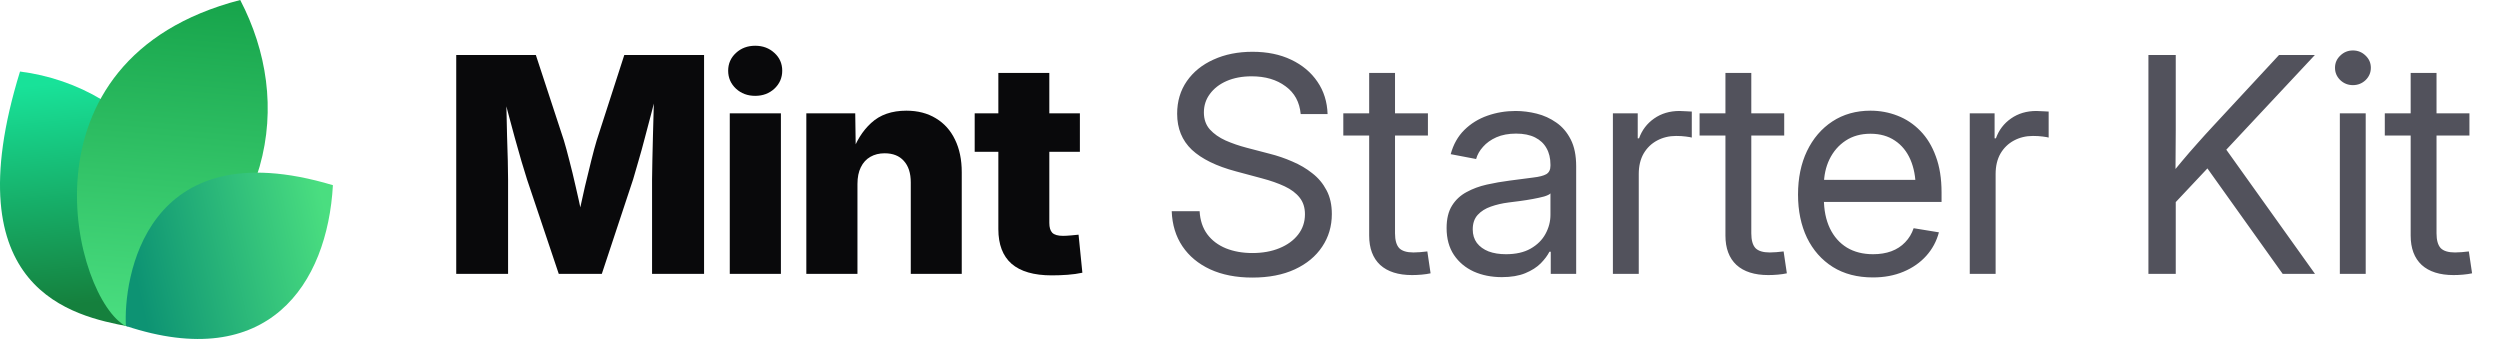
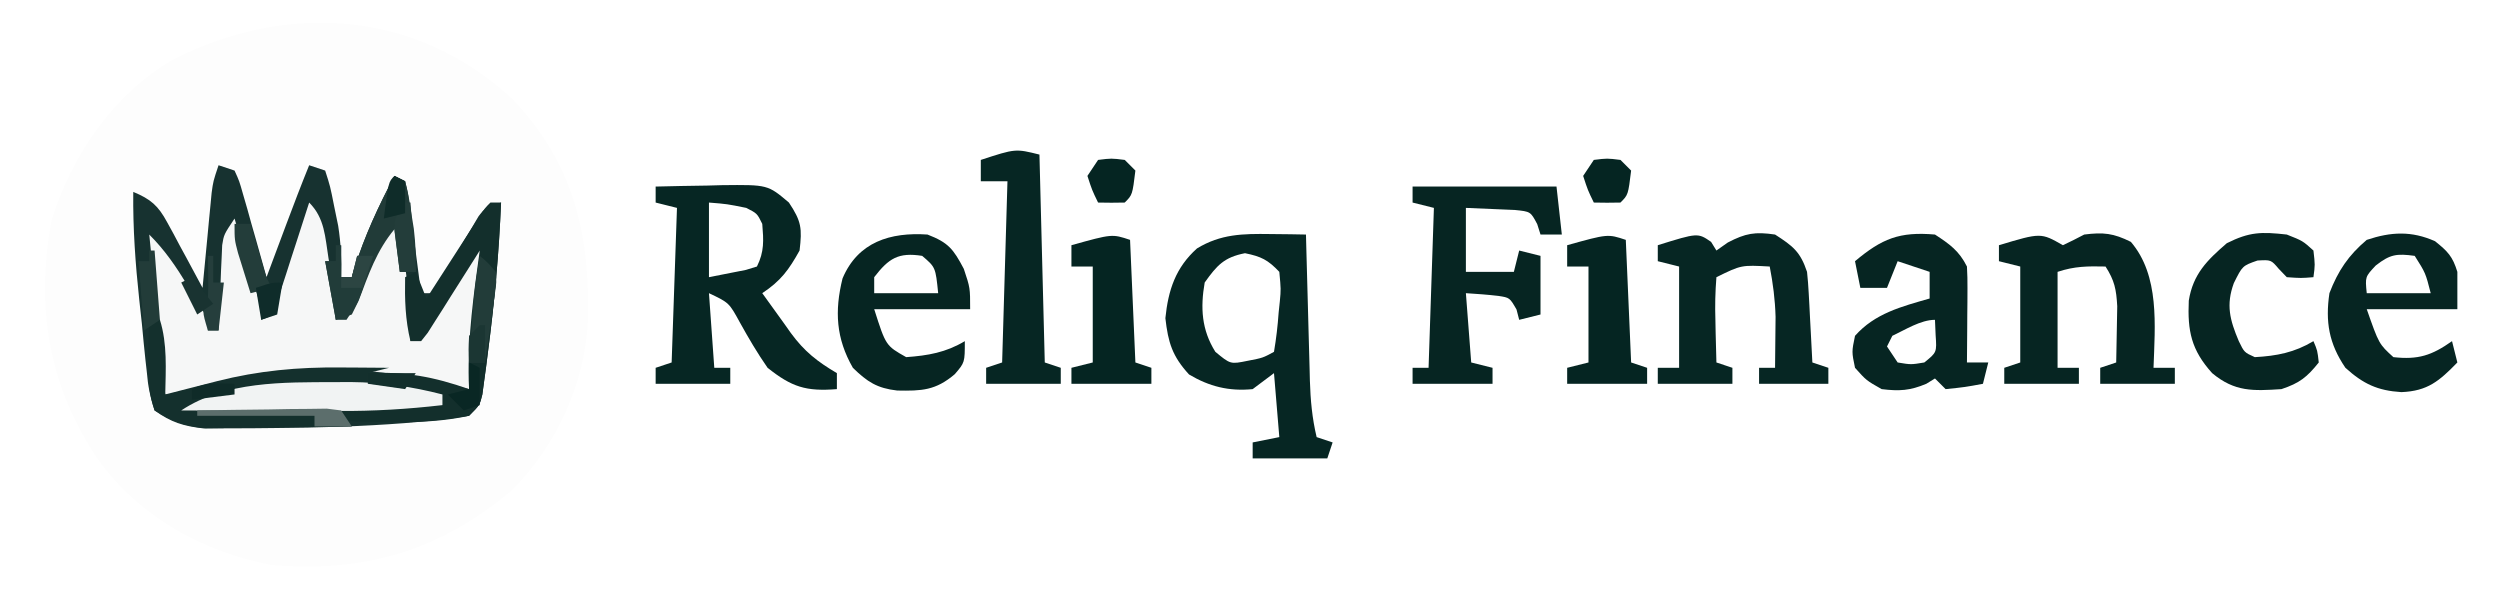
- <svg xmlns="http://www.w3.org/2000/svg" width="177" height="24" viewBox="0 0 177 24" fill="none">
-   <path d="M9.061 23.108C5.268 22.377 -3.391 20.627 1.417 5.064C9.634 6.099 16.973 14.064 9.061 23.108Z" fill="url(#paint0_linear_17557_2020)" />
-   <path d="M8.919 23.094C5.276 21.222 0.784 4.209 17.007 0C20.757 7.193 19.621 16.545 8.919 23.094Z" fill="url(#paint1_linear_17557_2020)" />
-   <path d="M8.914 23.079C8.735 19.882 10.159 9.085 23.57 13.111C23.181 20.123 18.984 26.418 8.914 23.079Z" fill="url(#paint2_linear_17557_2020)" />
-   <path d="M32.301 19.392V3.894H37.938L39.925 9.948C40.036 10.315 40.164 10.787 40.31 11.362C40.462 11.938 40.611 12.552 40.757 13.204C40.91 13.855 41.048 14.483 41.173 15.086C41.305 15.682 41.412 16.192 41.495 16.615H40.695C40.771 16.192 40.871 15.682 40.996 15.086C41.128 14.49 41.267 13.866 41.412 13.214C41.565 12.562 41.714 11.948 41.86 11.373C42.005 10.79 42.133 10.315 42.244 9.948L44.2 3.894H49.848V19.392H46.166V12.704C46.166 12.357 46.173 11.917 46.187 11.383C46.2 10.849 46.214 10.27 46.228 9.646C46.249 9.022 46.266 8.391 46.28 7.753C46.301 7.115 46.311 6.519 46.311 5.964H46.623C46.485 6.561 46.332 7.181 46.166 7.826C45.999 8.471 45.833 9.102 45.666 9.719C45.507 10.336 45.351 10.901 45.198 11.414C45.053 11.928 44.928 12.357 44.824 12.704L42.608 19.392H39.561L37.314 12.704C37.203 12.357 37.072 11.928 36.919 11.414C36.773 10.901 36.614 10.34 36.441 9.729C36.274 9.112 36.104 8.481 35.931 7.836C35.764 7.192 35.608 6.567 35.463 5.964H35.827C35.834 6.512 35.844 7.105 35.858 7.743C35.872 8.374 35.886 9.005 35.9 9.636C35.92 10.26 35.938 10.839 35.952 11.373C35.965 11.907 35.972 12.351 35.972 12.704V19.392H32.301ZM51.668 19.392V8.024H55.288V19.392H51.668ZM53.468 6.786C52.927 6.786 52.473 6.616 52.105 6.276C51.738 5.93 51.554 5.507 51.554 5.007C51.554 4.508 51.738 4.088 52.105 3.749C52.473 3.409 52.927 3.239 53.468 3.239C54.009 3.239 54.463 3.409 54.83 3.749C55.198 4.082 55.382 4.501 55.382 5.007C55.382 5.507 55.198 5.93 54.83 6.276C54.463 6.616 54.009 6.786 53.468 6.786ZM60.708 13.027V19.392H57.088V8.024H60.551L60.593 10.967H60.281C60.593 10.024 61.061 9.268 61.685 8.7C62.309 8.124 63.138 7.836 64.171 7.836C64.975 7.836 65.672 8.017 66.262 8.377C66.851 8.731 67.302 9.234 67.614 9.885C67.933 10.537 68.092 11.307 68.092 12.194V19.392H64.483V12.912C64.483 12.26 64.32 11.754 63.994 11.394C63.675 11.033 63.221 10.853 62.632 10.853C62.25 10.853 61.914 10.936 61.623 11.102C61.332 11.269 61.106 11.515 60.947 11.841C60.787 12.16 60.708 12.555 60.708 13.027ZM76.456 8.024V10.749H69.008V8.024H76.456ZM70.683 5.163H74.292V15.783C74.292 16.102 74.361 16.334 74.5 16.48C74.646 16.625 74.899 16.698 75.259 16.698C75.405 16.698 75.596 16.688 75.831 16.667C76.074 16.646 76.251 16.629 76.362 16.615L76.632 19.309C76.313 19.378 75.963 19.427 75.582 19.455C75.207 19.482 74.836 19.496 74.469 19.496C73.2 19.496 72.25 19.222 71.619 18.674C70.995 18.127 70.683 17.308 70.683 16.22V5.163Z" fill="#09090B" />
-   <path d="M88.667 19.652C87.523 19.652 86.528 19.458 85.682 19.07C84.843 18.681 84.188 18.137 83.716 17.437C83.245 16.736 82.992 15.908 82.957 14.951H84.933C84.968 15.596 85.148 16.14 85.474 16.584C85.8 17.021 86.24 17.354 86.795 17.582C87.35 17.804 87.974 17.915 88.667 17.915C89.388 17.915 90.026 17.801 90.581 17.572C91.143 17.343 91.583 17.024 91.902 16.615C92.228 16.199 92.391 15.717 92.391 15.169C92.391 14.698 92.266 14.306 92.017 13.994C91.767 13.675 91.413 13.408 90.956 13.193C90.498 12.978 89.954 12.787 89.323 12.621L87.502 12.132C86.123 11.765 85.082 11.255 84.382 10.603C83.689 9.944 83.342 9.095 83.342 8.055C83.342 7.174 83.571 6.404 84.028 5.746C84.486 5.087 85.117 4.577 85.921 4.217C86.726 3.849 87.645 3.666 88.678 3.666C89.718 3.666 90.63 3.853 91.413 4.227C92.204 4.602 92.824 5.122 93.275 5.787C93.726 6.446 93.965 7.209 93.993 8.076H92.089C92.013 7.23 91.656 6.574 91.018 6.11C90.387 5.638 89.586 5.403 88.615 5.403C87.95 5.403 87.36 5.513 86.847 5.735C86.341 5.957 85.946 6.262 85.661 6.651C85.377 7.032 85.235 7.469 85.235 7.961C85.235 8.447 85.377 8.849 85.661 9.168C85.946 9.48 86.317 9.74 86.774 9.948C87.232 10.149 87.724 10.319 88.251 10.457L89.884 10.884C90.439 11.023 90.977 11.206 91.496 11.435C92.023 11.657 92.495 11.934 92.911 12.267C93.334 12.593 93.67 12.995 93.92 13.474C94.17 13.945 94.294 14.504 94.294 15.149C94.294 16.015 94.066 16.788 93.608 17.468C93.157 18.148 92.512 18.681 91.673 19.07C90.834 19.458 89.832 19.652 88.667 19.652ZM101.097 8.024V9.594H95.106V8.024H101.097ZM96.937 5.163H98.767V16.521C98.767 17 98.865 17.347 99.059 17.562C99.26 17.77 99.6 17.874 100.078 17.874C100.21 17.874 100.366 17.867 100.546 17.853C100.733 17.832 100.903 17.815 101.056 17.801L101.285 19.351C101.097 19.392 100.886 19.423 100.65 19.444C100.414 19.465 100.189 19.475 99.974 19.475C98.996 19.475 98.244 19.236 97.717 18.758C97.197 18.272 96.937 17.579 96.937 16.677V5.163ZM106.33 19.621C105.595 19.621 104.932 19.489 104.343 19.226C103.754 18.955 103.285 18.564 102.939 18.05C102.592 17.53 102.419 16.896 102.419 16.147C102.419 15.495 102.547 14.965 102.804 14.556C103.06 14.146 103.403 13.828 103.833 13.599C104.263 13.363 104.742 13.186 105.269 13.068C105.796 12.95 106.333 12.857 106.881 12.787C107.574 12.69 108.132 12.617 108.555 12.569C108.978 12.52 109.287 12.441 109.481 12.33C109.675 12.212 109.772 12.014 109.772 11.737V11.654C109.772 11.203 109.679 10.815 109.492 10.489C109.311 10.163 109.041 9.91 108.68 9.729C108.32 9.549 107.872 9.459 107.338 9.459C106.805 9.459 106.34 9.546 105.945 9.719C105.556 9.892 105.241 10.118 104.998 10.395C104.755 10.665 104.593 10.953 104.509 11.258L102.71 10.915C102.897 10.222 103.22 9.65 103.677 9.199C104.135 8.748 104.679 8.412 105.31 8.19C105.941 7.968 106.607 7.857 107.307 7.857C107.8 7.857 108.295 7.92 108.795 8.044C109.301 8.169 109.765 8.381 110.188 8.679C110.611 8.97 110.951 9.369 111.208 9.875C111.464 10.374 111.593 11.005 111.593 11.768V19.392H109.793V17.822H109.7C109.568 18.085 109.363 18.359 109.086 18.643C108.809 18.921 108.444 19.153 107.994 19.34C107.543 19.527 106.988 19.621 106.33 19.621ZM106.621 17.998C107.321 17.998 107.904 17.867 108.368 17.603C108.84 17.333 109.19 16.986 109.419 16.563C109.654 16.133 109.772 15.682 109.772 15.211V13.692C109.703 13.769 109.554 13.841 109.325 13.911C109.096 13.973 108.829 14.032 108.524 14.088C108.226 14.143 107.921 14.192 107.609 14.233C107.304 14.275 107.033 14.309 106.798 14.337C106.354 14.393 105.938 14.49 105.549 14.628C105.168 14.76 104.86 14.954 104.624 15.211C104.388 15.467 104.27 15.811 104.27 16.241C104.27 16.615 104.367 16.934 104.561 17.198C104.762 17.461 105.04 17.662 105.393 17.801C105.747 17.933 106.156 17.998 106.621 17.998ZM114.193 19.392V8.024H115.951V9.792H116.045C116.253 9.209 116.61 8.741 117.116 8.388C117.622 8.034 118.219 7.857 118.905 7.857C119.058 7.857 119.217 7.864 119.384 7.878C119.55 7.885 119.682 7.892 119.779 7.899V9.74C119.716 9.719 119.578 9.695 119.363 9.667C119.155 9.639 118.922 9.625 118.666 9.625C118.174 9.625 117.726 9.733 117.324 9.948C116.922 10.163 116.603 10.471 116.367 10.874C116.138 11.276 116.024 11.758 116.024 12.319V19.392H114.193ZM126.322 8.024V9.594H120.33V8.024H126.322ZM122.161 5.163H123.992V16.521C123.992 17 124.089 17.347 124.283 17.562C124.484 17.77 124.824 17.874 125.302 17.874C125.434 17.874 125.59 17.867 125.77 17.853C125.958 17.832 126.127 17.815 126.28 17.801L126.509 19.351C126.322 19.392 126.11 19.423 125.874 19.444C125.639 19.465 125.413 19.475 125.198 19.475C124.221 19.475 123.468 19.236 122.941 18.758C122.421 18.272 122.161 17.579 122.161 16.677V5.163ZM132.604 19.642C131.502 19.642 130.555 19.396 129.765 18.903C128.974 18.404 128.364 17.714 127.934 16.834C127.511 15.946 127.3 14.927 127.3 13.775C127.3 12.611 127.511 11.584 127.934 10.697C128.364 9.802 128.964 9.102 129.734 8.596C130.51 8.089 131.408 7.836 132.428 7.836C133.1 7.836 133.738 7.954 134.341 8.19C134.952 8.426 135.489 8.783 135.954 9.261C136.425 9.74 136.793 10.343 137.056 11.071C137.327 11.792 137.462 12.645 137.462 13.63V14.296H128.433V12.735H136.463L135.631 13.297C135.631 12.541 135.506 11.876 135.257 11.3C135.007 10.725 134.643 10.277 134.165 9.958C133.686 9.632 133.107 9.469 132.428 9.469C131.748 9.469 131.162 9.632 130.67 9.958C130.177 10.284 129.796 10.725 129.526 11.279C129.262 11.827 129.13 12.441 129.13 13.12V14.046C129.13 14.864 129.273 15.572 129.557 16.168C129.841 16.757 130.243 17.211 130.763 17.53C131.283 17.842 131.901 17.998 132.615 17.998C133.093 17.998 133.523 17.929 133.905 17.79C134.293 17.645 134.619 17.433 134.882 17.156C135.153 16.879 135.354 16.546 135.486 16.157L137.275 16.449C137.108 17.08 136.81 17.634 136.38 18.113C135.95 18.591 135.413 18.966 134.768 19.236C134.123 19.507 133.402 19.642 132.604 19.642ZM139.459 19.392V8.024H141.217V9.792H141.311C141.519 9.209 141.876 8.741 142.382 8.388C142.888 8.034 143.485 7.857 144.171 7.857C144.324 7.857 144.483 7.864 144.649 7.878C144.816 7.885 144.948 7.892 145.045 7.899V9.74C144.982 9.719 144.844 9.695 144.629 9.667C144.421 9.639 144.188 9.625 143.932 9.625C143.439 9.625 142.992 9.733 142.59 9.948C142.188 10.163 141.869 10.471 141.633 10.874C141.404 11.276 141.29 11.758 141.29 12.319V19.392H139.459ZM153.429 14.961V12.715C153.783 12.257 154.136 11.82 154.49 11.404C154.844 10.981 155.204 10.565 155.572 10.156C155.939 9.74 156.314 9.327 156.695 8.918L161.355 3.894H163.893L157.277 10.967H157.184L153.429 14.961ZM152.108 19.392V3.894H154.043V9.241L154.022 12.559L154.043 13.505V19.392H152.108ZM161.615 19.392L155.967 11.477L157.173 9.969L163.903 19.392H161.615ZM165.661 19.392V8.024H167.492V19.392H165.661ZM166.587 6.027C166.24 6.027 165.942 5.909 165.692 5.673C165.443 5.43 165.318 5.139 165.318 4.799C165.318 4.459 165.443 4.172 165.692 3.936C165.942 3.693 166.24 3.572 166.587 3.572C166.934 3.572 167.232 3.693 167.482 3.936C167.731 4.172 167.856 4.459 167.856 4.799C167.856 5.139 167.731 5.43 167.482 5.673C167.232 5.909 166.934 6.027 166.587 6.027ZM174.836 8.024V9.594H168.844V8.024H174.836ZM170.675 5.163H172.506V16.521C172.506 17 172.603 17.347 172.797 17.562C172.998 17.77 173.338 17.874 173.816 17.874C173.948 17.874 174.104 17.867 174.284 17.853C174.472 17.832 174.641 17.815 174.794 17.801L175.023 19.351C174.836 19.392 174.624 19.423 174.388 19.444C174.153 19.465 173.927 19.475 173.712 19.475C172.735 19.475 171.982 19.236 171.455 18.758C170.935 18.272 170.675 17.579 170.675 16.677V5.163Z" fill="#52525C" />
-   <defs>
-     <linearGradient id="paint0_linear_17557_2020" x1="3.776" y1="5.916" x2="5.232" y2="21.559" gradientUnits="userSpaceOnUse">
-       <stop stop-color="#18E299" />
-       <stop offset="1" stop-color="#15803D" />
-     </linearGradient>
-     <linearGradient id="paint1_linear_17557_2020" x1="12.171" y1="-0.718" x2="10.19" y2="22.983" gradientUnits="userSpaceOnUse">
-       <stop stop-color="#16A34A" />
-       <stop offset="1" stop-color="#4ADE80" />
-     </linearGradient>
-     <linearGradient id="paint2_linear_17557_2020" x1="23.133" y1="15.353" x2="9.338" y2="18.52" gradientUnits="userSpaceOnUse">
-       <stop stop-color="#4ADE80" />
-       <stop offset="1" stop-color="#0D9373" />
-     </linearGradient>
-   </defs>
+ <svg xmlns="http://www.w3.org/2000/svg" version="1.1" width="469" height="112">
+   <path d="M0 0 C11.556 12.258 14.534 25.407 14.094 41.652 C13.543 53.389 8.143 65.044 -0.188 73.375 C-13.741 84.753 -27.756 88.821 -45.188 87.375 C-58.11 84.956 -70.07 78.285 -77.812 67.562 C-87.075 53.76 -89.522 39.194 -86.535 22.793 C-82.82 10.626 -74.943 -0.865 -63.875 -7.375 C-42.437 -18.297 -18.143 -16.817 0 0 Z " fill="#FDFDFD" transform="translate(96.1875,18.625)" />
+   <path d="M0 0 C0.99 0.33 1.98 0.66 3 1 C3.891 2.949 3.891 2.949 4.605 5.473 C4.997 6.821 4.997 6.821 5.396 8.197 C5.788 9.616 5.788 9.616 6.188 11.062 C6.46 12.012 6.733 12.961 7.014 13.939 C7.687 16.29 8.348 18.643 9 21 C9.41 19.903 9.82 18.806 10.242 17.676 C10.786 16.221 11.331 14.767 11.875 13.312 C12.144 12.591 12.414 11.87 12.691 11.127 C14.087 7.401 15.502 3.687 17 0 C17.99 0.33 18.98 0.66 20 1 C20.949 3.949 20.949 3.949 21.688 7.688 C22.065 9.519 22.065 9.519 22.449 11.387 C22.949 14.667 23.107 17.691 23 21 C23.66 21 24.32 21 25 21 C25.238 20.199 25.238 20.199 25.48 19.383 C27.401 13.251 30.002 7.675 33 2 C33.66 2.33 34.32 2.66 35 3 C35.502 5.041 35.502 5.041 35.852 7.691 C35.98 8.636 36.109 9.58 36.242 10.553 C36.369 11.546 36.495 12.539 36.625 13.562 C36.826 15.058 36.826 15.058 37.031 16.584 C37.362 19.055 37.685 21.527 38 24 C38.66 24 39.32 24 40 24 C41.178 22.499 41.178 22.499 42.277 20.535 C42.709 19.818 43.14 19.1 43.584 18.361 C44.484 16.833 45.382 15.305 46.279 13.775 C46.712 13.057 47.144 12.338 47.59 11.598 C48.176 10.6 48.176 10.6 48.773 9.582 C50 8 50 8 53 7 C52.611 16.355 51.784 25.592 50.562 34.875 C50.379 36.328 50.379 36.328 50.192 37.811 C50.068 38.716 49.944 39.622 49.816 40.555 C49.708 41.364 49.599 42.173 49.487 43.007 C49 45 49 45 47 47 C43.915 47.498 40.92 47.858 37.812 48.125 C36.864 48.208 35.915 48.29 34.938 48.376 C26.823 49.003 18.709 49.24 10.573 49.298 C9.198 49.307 7.823 49.322 6.448 49.341 C4.497 49.365 2.545 49.365 0.594 49.363 C-0.534 49.366 -1.661 49.369 -2.822 49.372 C-6.617 48.928 -8.887 48.242 -12 46 C-12.851 43.367 -13.237 41.466 -13.461 38.77 C-13.541 38.06 -13.622 37.351 -13.704 36.62 C-13.954 34.353 -14.164 32.084 -14.375 29.812 C-14.538 28.304 -14.703 26.795 -14.871 25.287 C-15.598 18.503 -16.081 11.829 -16 5 C-12.719 6.362 -11.322 7.579 -9.641 10.695 C-9.247 11.411 -8.854 12.126 -8.449 12.863 C-8.053 13.61 -7.658 14.356 -7.25 15.125 C-6.633 16.256 -6.633 16.256 -6.004 17.41 C-4.993 19.268 -3.995 21.133 -3 23 C-2.945 22.41 -2.889 21.82 -2.832 21.212 C-2.579 18.537 -2.321 15.862 -2.062 13.188 C-1.975 12.259 -1.888 11.33 -1.799 10.373 C-1.668 9.034 -1.668 9.034 -1.535 7.668 C-1.457 6.846 -1.378 6.024 -1.297 5.177 C-1 3 -1 3 0 0 Z " fill="#173230" transform="translate(41,31)" />
+   <path d="M0 0 C2.944 2.944 2.984 6.474 3.625 10.438 C3.826 11.602 3.826 11.602 4.031 12.791 C4.555 15.893 5 18.849 5 22 C7.392 19.844 8.636 17.971 9.824 14.988 C10.13 14.231 10.437 13.474 10.752 12.693 C11.061 11.908 11.369 11.122 11.688 10.312 C12.008 9.515 12.328 8.718 12.658 7.896 C13.446 5.934 14.224 3.967 15 2 C17.388 5.582 17.667 8.71 18.125 12.875 C18.211 13.583 18.298 14.29 18.387 15.02 C18.818 18.697 19.102 22.298 19 26 C22.85 22.574 25.194 18.655 27.75 14.25 C28.367 13.204 28.367 13.204 28.996 12.137 C30.003 10.428 31.002 8.714 32 7 C33.131 10.392 32.889 12.239 32.441 15.762 C32.234 17.439 32.234 17.439 32.021 19.15 C31.87 20.318 31.719 21.485 31.562 22.688 C31.415 23.866 31.267 25.045 31.115 26.26 C30.749 29.174 30.377 32.087 30 35 C20 33 20 33 17.414 32.448 C4.218 29.997 -9.285 32.564 -22.125 35.633 C-24 36 -24 36 -27 36 C-27.99 26.1 -28.98 16.2 -30 6 C-27.035 8.965 -24.97 12.016 -22.812 15.562 C-22.444 16.152 -22.076 16.742 -21.697 17.35 C-19 21.748 -19 21.748 -19 24 C-18.34 24 -17.68 24 -17 24 C-16.951 22.735 -16.902 21.471 -16.852 20.168 C-16.777 18.508 -16.701 16.848 -16.625 15.188 C-16.579 13.937 -16.579 13.937 -16.531 12.662 C-16.493 11.86 -16.454 11.057 -16.414 10.23 C-16.383 9.492 -16.351 8.754 -16.319 7.993 C-16 6 -16 6 -14 3 C-13.163 5.791 -12.331 8.582 -11.5 11.375 C-11.142 12.566 -11.142 12.566 -10.777 13.781 C-10.552 14.542 -10.326 15.302 -10.094 16.086 C-9.78 17.139 -9.78 17.139 -9.459 18.212 C-9 20 -9 20 -9 22 C-6.815 21.177 -6.815 21.177 -6.13 18.959 C-5.848 18.084 -5.565 17.21 -5.273 16.309 C-4.964 15.364 -4.655 14.42 -4.336 13.447 C-4.019 12.454 -3.702 11.461 -3.375 10.438 C-3.05 9.44 -2.725 8.443 -2.391 7.416 C-1.587 4.946 -0.79 2.474 0 0 Z " fill="#F6F7F7" transform="translate(58,38)" />
+   <path d="M0 0 C3.229 -0.088 6.458 -0.141 9.688 -0.188 C11.056 -0.225 11.056 -0.225 12.451 -0.264 C21.032 -0.357 21.032 -0.357 25 3 C27.356 6.534 27.49 7.836 27 12 C24.96 15.658 23.496 17.669 20 20 C21.385 21.946 22.782 23.881 24.188 25.812 C24.769 26.633 24.769 26.633 25.361 27.471 C27.915 30.953 30.329 32.829 34 35 C34 35.99 34 36.98 34 38 C28.201 38.464 25.535 37.608 21 34 C19.078 31.243 17.443 28.448 15.814 25.514 C13.776 21.789 13.776 21.789 10 20 C10.33 24.62 10.66 29.24 11 34 C11.99 34 12.98 34 14 34 C14 34.99 14 35.98 14 37 C9.38 37 4.76 37 0 37 C0 36.01 0 35.02 0 34 C1.485 33.505 1.485 33.505 3 33 C3.33 23.43 3.66 13.86 4 4 C2.68 3.67 1.36 3.34 0 3 C0 2.01 0 1.02 0 0 Z M10 3 C10 7.62 10 12.24 10 17 C11.464 16.711 12.929 16.422 14.438 16.125 C15.673 15.881 15.673 15.881 16.934 15.633 C17.616 15.424 18.297 15.215 19 15 C20.399 12.201 20.253 10.095 20 7 C19.045 5.044 19.045 5.044 17 4 C13.39 3.27 13.39 3.27 10 3 Z " fill="#062623" transform="translate(123,35)" />
+   <path d="M0 0 C1.258 0.014 2.515 0.027 3.811 0.041 C4.768 0.058 5.725 0.076 6.711 0.094 C6.736 1.067 6.761 2.041 6.787 3.044 C6.881 6.669 6.981 10.293 7.083 13.918 C7.126 15.485 7.168 17.051 7.208 18.617 C7.266 20.874 7.33 23.13 7.395 25.387 C7.411 26.083 7.428 26.779 7.445 27.496 C7.555 31.132 7.868 34.552 8.711 38.094 C10.196 38.589 10.196 38.589 11.711 39.094 C11.381 40.084 11.051 41.074 10.711 42.094 C6.091 42.094 1.471 42.094 -3.289 42.094 C-3.289 41.104 -3.289 40.114 -3.289 39.094 C-0.814 38.599 -0.814 38.599 1.711 38.094 C1.381 34.134 1.051 30.174 0.711 26.094 C-0.609 27.084 -1.929 28.074 -3.289 29.094 C-7.724 29.53 -11.427 28.608 -15.227 26.344 C-18.364 22.921 -19.145 20.367 -19.664 15.781 C-19.13 10.525 -17.755 6.306 -13.734 2.699 C-9.27 -0.012 -5.149 -0.072 0 0 Z M-12.289 9.094 C-13.114 13.826 -12.877 17.972 -10.289 22.094 C-7.46 24.439 -7.46 24.439 -4.227 23.781 C-1.376 23.234 -1.376 23.234 0.711 22.094 C1.134 19.595 1.408 17.236 1.586 14.719 C1.658 14.033 1.73 13.347 1.805 12.641 C2.02 10.378 2.02 10.378 1.711 7.094 C-0.43 4.83 -1.692 4.216 -4.727 3.594 C-8.652 4.36 -9.982 5.864 -12.289 9.094 Z " fill="#062623" transform="translate(238.2891,43.90625)" />
+   <path d="M0 0 C8.91 0 17.82 0 27 0 C27.33 2.97 27.66 5.94 28 9 C26.68 9 25.36 9 24 9 C23.796 8.355 23.593 7.711 23.383 7.047 C22.133 4.688 22.133 4.688 19.18 4.391 C18.089 4.344 16.999 4.298 15.875 4.25 C13.936 4.168 11.998 4.085 10 4 C10 7.96 10 11.92 10 16 C12.97 16 15.94 16 19 16 C19.33 14.68 19.66 13.36 20 12 C21.32 12.33 22.64 12.66 24 13 C24 16.63 24 20.26 24 24 C22.68 24.33 21.36 24.66 20 25 C19.835 24.361 19.67 23.721 19.5 23.062 C18.218 20.839 18.218 20.839 16.086 20.512 C14.064 20.272 12.032 20.131 10 20 C10.33 24.29 10.66 28.58 11 33 C12.32 33.33 13.64 33.66 15 34 C15 34.99 15 35.98 15 37 C10.05 37 5.1 37 0 37 C0 36.01 0 35.02 0 34 C0.99 34 1.98 34 3 34 C3.33 24.1 3.66 14.2 4 4 C2.68 3.67 1.36 3.34 0 3 C0 2.01 0 1.02 0 0 Z " fill="#062522" transform="translate(265,35)" />
+   <path d="M0 0 C1.351 -0.63 2.683 -1.303 4 -2 C7.595 -2.459 9.497 -2.252 12.75 -0.625 C18.181 5.711 17.271 15.084 17 23 C18.32 23 19.64 23 21 23 C21 23.99 21 24.98 21 26 C16.38 26 11.76 26 7 26 C7 25.01 7 24.02 7 23 C7.99 22.67 8.98 22.34 10 22 C10.054 19.75 10.093 17.5 10.125 15.25 C10.148 13.997 10.171 12.744 10.195 11.453 C10.015 8.272 9.69 6.635 8 4 C4.657 3.926 2.196 3.935 -1 5 C-1 10.94 -1 16.88 -1 23 C0.32 23 1.64 23 3 23 C3 23.99 3 24.98 3 26 C-1.62 26 -6.24 26 -11 26 C-11 25.01 -11 24.02 -11 23 C-10.01 22.67 -9.02 22.34 -8 22 C-8 16.06 -8 10.12 -8 4 C-9.32 3.67 -10.64 3.34 -12 3 C-12 2.01 -12 1.02 -12 0 C-4.131 -2.361 -4.131 -2.361 0 0 Z " fill="#062522" transform="translate(387,46)" />
+   <path d="M0 0 C0.99 0.495 0.99 0.495 2 1 C3.419 5.541 3.092 10.294 3 15 C4.611 14.584 4.611 14.584 6.254 14.16 C7.69 13.794 9.126 13.428 10.562 13.062 C11.267 12.88 11.971 12.698 12.697 12.51 C20.503 10.531 27.904 9.858 35.938 9.938 C36.812 9.942 37.687 9.947 38.588 9.951 C40.725 9.963 42.863 9.981 45 10 C43.68 10.33 42.36 10.66 41 11 C41 11.66 41 12.32 41 13 C42.013 13.091 42.013 13.091 43.047 13.184 C43.939 13.267 44.831 13.351 45.75 13.438 C47.073 13.559 47.073 13.559 48.422 13.684 C50.694 13.962 52.799 14.388 55 15 C55 15.66 55 16.32 55 17 C48.73 17.66 42.46 18.32 36 19 C36.66 19.66 37.32 20.32 38 21 C33.695 21.075 29.39 21.129 25.085 21.165 C23.622 21.18 22.16 21.2 20.697 21.226 C18.587 21.263 16.478 21.28 14.367 21.293 C12.466 21.317 12.466 21.317 10.527 21.341 C6.669 20.968 4.267 20.058 1 18 C-0.969 12.515 -0.084 5.79 0 0 Z " fill="#14302D" transform="translate(28,59)" />
+   <path d="M0 0 C0.33 0.536 0.66 1.073 1 1.625 C1.701 1.13 2.402 0.635 3.125 0.125 C6.494 -1.633 8.251 -1.922 12 -1.375 C15.338 0.776 16.735 1.829 18 5.625 C18.144 6.959 18.246 8.297 18.316 9.637 C18.358 10.394 18.4 11.151 18.443 11.932 C18.483 12.717 18.522 13.503 18.562 14.312 C18.606 15.11 18.649 15.907 18.693 16.729 C18.799 18.694 18.9 20.659 19 22.625 C19.99 22.955 20.98 23.285 22 23.625 C22 24.615 22 25.605 22 26.625 C17.71 26.625 13.42 26.625 9 26.625 C9 25.635 9 24.645 9 23.625 C9.99 23.625 10.98 23.625 12 23.625 C12.027 21.583 12.047 19.542 12.062 17.5 C12.074 16.363 12.086 15.226 12.098 14.055 C12.005 10.812 11.614 7.806 11 4.625 C5.678 4.329 5.678 4.329 1 6.625 C0.779 9.414 0.719 11.972 0.812 14.75 C0.826 15.504 0.84 16.258 0.854 17.035 C0.889 18.899 0.943 20.762 1 22.625 C1.99 22.955 2.98 23.285 4 23.625 C4 24.615 4 25.605 4 26.625 C-0.62 26.625 -5.24 26.625 -10 26.625 C-10 25.635 -10 24.645 -10 23.625 C-8.68 23.625 -7.36 23.625 -6 23.625 C-6 17.355 -6 11.085 -6 4.625 C-7.32 4.295 -8.64 3.965 -10 3.625 C-10 2.635 -10 1.645 -10 0.625 C-2.492 -1.713 -2.492 -1.713 0 0 Z " fill="#062623" transform="translate(321,45.375)" />
+   <path d="M0 0 C2.753 1.796 4.526 3.053 6 6 C6.083 7.375 6.107 8.755 6.098 10.133 C6.094 10.938 6.091 11.744 6.088 12.574 C6.08 13.416 6.071 14.258 6.062 15.125 C6.058 15.974 6.053 16.824 6.049 17.699 C6.037 19.8 6.019 21.9 6 24 C7.32 24 8.64 24 10 24 C9.67 25.32 9.34 26.64 9 28 C5.625 28.625 5.625 28.625 2 29 C1.34 28.34 0.68 27.68 0 27 C-0.536 27.33 -1.073 27.66 -1.625 28 C-4.687 29.289 -6.699 29.404 -10 29 C-12.875 27.375 -12.875 27.375 -15 25 C-15.625 22 -15.625 22 -15 19 C-11.26 14.777 -6.262 13.513 -1 12 C-1 10.35 -1 8.7 -1 7 C-2.98 6.34 -4.96 5.68 -7 5 C-7.66 6.65 -8.32 8.3 -9 10 C-10.65 10 -12.3 10 -14 10 C-14.33 8.35 -14.66 6.7 -15 5 C-9.947 0.767 -6.673 -0.575 0 0 Z M-8 19 C-8.33 19.66 -8.66 20.32 -9 21 C-8.01 22.485 -8.01 22.485 -7 24 C-4.5 24.417 -4.5 24.417 -2 24 C0.35 22.102 0.35 22.102 0.125 18.875 C0.084 17.926 0.043 16.977 0 16 C-2.691 16 -5.622 17.896 -8 19 Z " fill="#062522" transform="translate(363,44)" />
+   <path d="M0 0 C2.385 1.908 3.299 2.843 4.188 5.75 C4.188 8.06 4.188 10.37 4.188 12.75 C-1.423 12.75 -7.032 12.75 -12.812 12.75 C-10.524 19.286 -10.524 19.286 -7.812 21.75 C-3.156 22.267 -0.614 21.434 3.188 18.75 C3.518 20.07 3.848 21.39 4.188 22.75 C0.809 26.215 -1.375 28.12 -6.312 28.312 C-10.765 28.035 -13.458 26.785 -16.812 23.75 C-19.906 19.213 -20.603 15.094 -19.812 9.75 C-18.201 5.561 -16.245 2.646 -12.812 -0.25 C-8.262 -1.767 -4.43 -1.969 0 0 Z M-11.125 4.562 C-13.118 6.685 -13.118 6.685 -12.812 9.75 C-8.852 9.75 -4.893 9.75 -0.812 9.75 C-1.78 5.955 -1.78 5.955 -3.812 2.75 C-7.181 2.295 -8.407 2.433 -11.125 4.562 Z " fill="#062522" transform="translate(456.8125,45.25)" />
+   <path d="M0 0 C3.905 1.509 4.838 2.692 6.812 6.438 C8 10 8 10 8 14 C2.06 14 -3.88 14 -10 14 C-7.819 20.848 -7.819 20.848 -4 23 C0.099 22.702 3.456 22.126 7 20 C7 24 7 24 5.125 26.188 C1.534 29.251 -1.083 29.354 -5.68 29.266 C-9.46 28.833 -11.292 27.643 -14 25 C-17.168 19.484 -17.451 14.345 -15.941 8.238 C-13.051 1.366 -6.934 -0.47 0 0 Z M-10 8 C-10 8.99 -10 9.98 -10 11 C-6.04 11 -2.08 11 2 11 C1.508 6.139 1.508 6.139 -1 4 C-5.474 3.294 -7.276 4.469 -10 8 Z " fill="#062522" transform="translate(174,44)" />
+   <path d="M0 0 C3 1.188 3 1.188 5 3 C5.312 5.688 5.312 5.688 5 8 C2.688 8.188 2.688 8.188 0 8 C-0.495 7.484 -0.99 6.969 -1.5 6.438 C-2.955 4.729 -2.955 4.729 -5.5 4.875 C-8.318 5.863 -8.318 5.863 -9.938 9.125 C-11.424 13.206 -10.69 16.006 -9 20 C-7.976 22.109 -7.976 22.109 -6 23 C-1.887 22.776 1.454 22.128 5 20 C5.75 21.75 5.75 21.75 6 24 C3.781 26.773 2.394 27.869 -1 29 C-6.309 29.343 -9.749 29.542 -14 26 C-17.928 21.648 -18.638 18.073 -18.383 12.398 C-17.587 7.414 -14.947 4.818 -11.25 1.625 C-6.962 -0.519 -4.764 -0.529 0 0 Z " fill="#062522" transform="translate(429,44)" />
+   <path d="M0 0 C0.33 12.87 0.66 25.74 1 39 C1.99 39.33 2.98 39.66 4 40 C4 40.99 4 41.98 4 43 C-0.62 43 -5.24 43 -10 43 C-10 42.01 -10 41.02 -10 40 C-8.515 39.505 -8.515 39.505 -7 39 C-6.67 27.78 -6.34 16.56 -6 5 C-7.65 5 -9.3 5 -11 5 C-11 3.68 -11 2.36 -11 1 C-4.5 -1.125 -4.5 -1.125 0 0 Z " fill="#062623" transform="translate(195,29)" />
+   <path d="M0 0 C0.66 0 1.32 0 2 0 C1.611 9.355 0.784 18.592 -0.438 27.875 C-0.56 28.844 -0.682 29.813 -0.808 30.811 C-0.932 31.716 -1.056 32.622 -1.184 33.555 C-1.347 34.769 -1.347 34.769 -1.513 36.007 C-2 38 -2 38 -4 40 C-12.043 41.795 -20.808 41.098 -29 41 C-28.67 40.34 -28.34 39.68 -28 39 C-21.651 37.992 -15.418 37.879 -9 38 C-9 37.34 -9 36.68 -9 36 C-9.592 35.939 -10.183 35.879 -10.793 35.816 C-14.91 35.38 -18.955 34.913 -23 34 C-23 33.34 -23 32.68 -23 32 C-16.037 31.663 -10.567 32.697 -4 35 C-4.023 34.464 -4.046 33.928 -4.07 33.375 C-4.26 25.138 -3.131 17.138 -2 9 C-2.323 9.515 -2.645 10.03 -2.978 10.561 C-4.436 12.878 -5.905 15.189 -7.375 17.5 C-7.883 18.311 -8.391 19.122 -8.914 19.957 C-9.404 20.724 -9.894 21.491 -10.398 22.281 C-10.849 22.993 -11.299 23.706 -11.763 24.439 C-12.171 24.954 -12.579 25.469 -13 26 C-13.66 26 -14.32 26 -15 26 C-15.982 21.947 -16.082 18.161 -16 14 C-15.34 13.67 -14.68 13.34 -14 13 C-13.34 14.65 -12.68 16.3 -12 18 C-11.672 17.49 -11.344 16.981 -11.006 16.455 C-9.526 14.157 -8.044 11.86 -6.562 9.562 C-6.046 8.76 -5.53 7.958 -4.998 7.131 C-4.505 6.367 -4.012 5.603 -3.504 4.816 C-3.048 4.109 -2.593 3.402 -2.123 2.674 C-1 1 -1 1 0 0 Z " fill="#132F2C" transform="translate(92,38)" />
+   <path d="M0 0 C0.33 7.59 0.66 15.18 1 23 C1.99 23.33 2.98 23.66 4 24 C4 24.99 4 25.98 4 27 C-0.95 27 -5.9 27 -11 27 C-11 26.01 -11 25.02 -11 24 C-9.68 23.67 -8.36 23.34 -7 23 C-7 17.06 -7 11.12 -7 5 C-8.32 5 -9.64 5 -11 5 C-11 3.68 -11 2.36 -11 1 C-3.375 -1.125 -3.375 -1.125 0 0 Z " fill="#052522" transform="translate(305,45)" />
+   <path d="M0 0 C0.33 7.59 0.66 15.18 1 23 C1.99 23.33 2.98 23.66 4 24 C4 24.99 4 25.98 4 27 C-0.95 27 -5.9 27 -11 27 C-11 26.01 -11 25.02 -11 24 C-9.68 23.67 -8.36 23.34 -7 23 C-7 17.06 -7 11.12 -7 5 C-8.32 5 -9.64 5 -11 5 C-11 3.68 -11 2.36 -11 1 C-3.375 -1.125 -3.375 -1.125 0 0 Z " fill="#052522" transform="translate(212,45)" />
+   <path d="M0 0 C0.966 -0.005 1.932 -0.011 2.927 -0.016 C8.962 0.043 14.342 0.805 20.188 2.312 C20.188 2.973 20.188 3.632 20.188 4.312 C13.659 5.071 7.25 5.452 0.68 5.41 C-0.172 5.409 -1.023 5.407 -1.901 5.406 C-4.58 5.4 -7.259 5.388 -9.938 5.375 C-11.771 5.37 -13.604 5.365 -15.438 5.361 C-19.896 5.35 -24.354 5.333 -28.812 5.312 C-20.545 -0.199 -9.611 0.026 0 0 Z " fill="#F1F3F3" transform="translate(62.8125,71.6875)" />
+   <path d="M0 0 C0.66 0.33 1.32 0.66 2 1 C2.633 3.547 2.633 3.547 3.125 6.75 C3.293 7.797 3.46 8.843 3.633 9.922 C3.959 12.656 4.071 15.251 4 18 C3.01 18 2.02 18 1 18 C0.67 15.36 0.34 12.72 0 10 C-3.37 14.046 -4.878 18.539 -6.719 23.418 C-7.142 24.27 -7.564 25.122 -8 26 C-8.99 26.33 -9.98 26.66 -11 27 C-11.66 23.37 -12.32 19.74 -13 16 C-12.34 16 -11.68 16 -11 16 C-10.67 15.01 -10.34 14.02 -10 13 C-10 14.98 -10 16.96 -10 19 C-9.34 19 -8.68 19 -8 19 C-7.841 18.466 -7.683 17.933 -7.52 17.383 C-5.599 11.251 -2.998 5.675 0 0 Z " fill="#213B38" transform="translate(74,33)" />
+   <path d="M0 0 C2.5 -0.312 2.5 -0.312 5 0 C5.66 0.66 6.32 1.32 7 2 C6.444 6.556 6.444 6.556 5 8 C3.334 8.041 1.666 8.043 0 8 C-1.125 5.688 -1.125 5.688 -2 3 C-1.34 2.01 -0.68 1.02 0 0 Z " fill="#052522" transform="translate(299,30)" />
+   <path d="M0 0 C2.5 -0.312 2.5 -0.312 5 0 C5.66 0.66 6.32 1.32 7 2 C6.444 6.556 6.444 6.556 5 8 C3.334 8.041 1.666 8.043 0 8 C-1.125 5.688 -1.125 5.688 -2 3 C-1.34 2.01 -0.68 1.02 0 0 Z " fill="#052522" transform="translate(206,30)" />
+   <path d="M0 0 C0.33 0 0.66 0 1 0 C1 1.98 1 3.96 1 6 C1.66 6 2.32 6 3 6 C3.33 4.68 3.66 3.36 4 2 C4.99 2 5.98 2 7 2 C6.547 3.439 6.088 4.876 5.625 6.312 C5.37 7.113 5.115 7.914 4.852 8.738 C4 11 4 11 2 14 C1.34 14 0.68 14 0 14 C-0.66 10.37 -1.32 6.74 -2 3 C-1.34 3 -0.68 3 0 3 C0 2.01 0 1.02 0 0 Z " fill="#213C39" transform="translate(63,46)" />
+   <path d="M0 0 C1.509 1.249 1.509 1.249 3 3 C3.157 4.901 3.157 4.901 2.855 7.012 C2.706 8.148 2.706 8.148 2.553 9.307 C2.432 10.092 2.312 10.878 2.188 11.688 C2.079 12.485 1.97 13.282 1.857 14.104 C1.586 16.071 1.295 18.036 1 20 C0.01 20 -0.98 20 -2 20 C-1.036 6.367 -1.036 6.367 0 0 Z " fill="#223C39" transform="translate(90,48)" />
+   <path d="M0 0 C4.458 -0.087 8.916 -0.14 13.375 -0.188 C14.646 -0.213 15.917 -0.238 17.227 -0.264 C18.438 -0.273 19.65 -0.283 20.898 -0.293 C22.019 -0.309 23.14 -0.324 24.294 -0.341 C25.187 -0.228 26.08 -0.116 27 0 C27.66 0.99 28.32 1.98 29 3 C26.69 3 24.38 3 22 3 C22 2.34 22 1.68 22 1 C14.74 1 7.48 1 0 1 C0 0.67 0 0.34 0 0 Z " fill="#5C6E6C" transform="translate(37,77)" />
+   <path d="M0 0 C0.99 0 1.98 0 3 0 C3.205 0.699 3.41 1.397 3.621 2.117 C3.891 3.027 4.16 3.937 4.438 4.875 C4.838 6.232 4.838 6.232 5.246 7.617 C5.926 9.983 5.926 9.983 7 12 C5.68 12.33 4.36 12.66 3 13 C2.495 11.397 1.996 9.793 1.5 8.188 C1.222 7.294 0.943 6.401 0.656 5.48 C0 3 0 3 0 0 Z " fill="#233D3A" transform="translate(44,42)" />
+   <path d="M0 0 C0.33 0 0.66 0 1 0 C1.33 4.29 1.66 8.58 2 13 C1.01 13.66 0.02 14.32 -1 15 C-1.33 10.71 -1.66 6.42 -2 2 C-1.34 2 -0.68 2 0 2 C0 1.34 0 0.68 0 0 Z " fill="#223C39" transform="translate(28,47)" />
+   <path d="M0 0 C0.33 0 0.66 0 1 0 C1.33 4.29 1.66 8.58 2 13 C1.01 13 0.02 13 -1 13 C-1.222 11.398 -1.427 9.793 -1.625 8.188 C-1.741 7.294 -1.857 6.401 -1.977 5.48 C-2 3 -2 3 0 0 Z " fill="#233D3A" transform="translate(76,38)" />
+   <path d="M0 0 C0.33 0 0.66 0 1 0 C1 1.65 1 3.3 1 5 C1.66 5 2.32 5 3 5 C2.67 7.97 2.34 10.94 2 14 C1.34 14 0.68 14 0 14 C-1.125 10.25 -1.125 10.25 0 8 C0.069 6.627 0.085 5.25 0.062 3.875 C0.042 2.596 0.021 1.317 0 0 Z " fill="#253E3C" transform="translate(39,48)" />
+   <path d="M0 0 C0.66 0.33 1.32 0.66 2 1 C2 3.31 2 5.62 2 8 C1.01 8.33 0.02 8.66 -1 9 C-1.99 8.01 -2.98 7.02 -4 6 C-2.68 5.67 -1.36 5.34 0 5 C0 3.35 0 1.7 0 0 Z " fill="#092724" transform="translate(88,68)" />
+   <path d="M0 0 C-0.33 1.98 -0.66 3.96 -1 6 C-1.99 6.33 -2.98 6.66 -4 7 C-4.33 5.02 -4.66 3.04 -5 1 C-2 0 -2 0 0 0 Z " fill="#0F2C2A" transform="translate(53,53)" />
+   <path d="M0 0 C0.66 0.33 1.32 0.66 2 1 C2 2.98 2 4.96 2 7 C0.68 7.33 -0.64 7.66 -2 8 C-1.125 1.125 -1.125 1.125 0 0 Z " fill="#0F2C29" transform="translate(74,33)" />
+   <path d="M0 0 C0.99 0 1.98 0 3 0 C2.34 1.98 1.68 3.96 1 6 C-0.32 6 -1.64 6 -3 6 C-3 5.34 -3 4.68 -3 4 C-2.34 4 -1.68 4 -1 4 C-0.67 2.68 -0.34 1.36 0 0 Z " fill="#2C4542" transform="translate(67,48)" />
+   <path d="M0 0 C0 0.66 0 1.32 0 2 C-2.64 2.33 -5.28 2.66 -8 3 C-8 2.34 -8 1.68 -8 1 C-5.291 -0.354 -2.991 -0.065 0 0 Z " fill="#0F2B28" transform="translate(44,72)" />
+   <path d="M0 0 C2.97 0 5.94 0 9 0 C8.01 1.485 8.01 1.485 7 3 C4.69 2.67 2.38 2.34 0 2 C0 1.34 0 0.68 0 0 Z " fill="#132F2C" transform="translate(69,70)" />
+   <path d="M0 0 C0.33 0 0.66 0 1 0 C1 2.31 1 4.62 1 7 C0.01 7 -0.98 7 -2 7 C-2.125 4.625 -2.125 4.625 -2 2 C-1.34 1.34 -0.68 0.68 0 0 Z " fill="#1B3633" transform="translate(90,61)" />
+   <path d="M0 0 C1.32 1.65 2.64 3.3 4 5 C3.01 5.66 2.02 6.32 1 7 C0.01 5.02 -0.98 3.04 -2 1 C-1.34 0.67 -0.68 0.34 0 0 Z " fill="#193331" transform="translate(36,52)" />
</svg>
